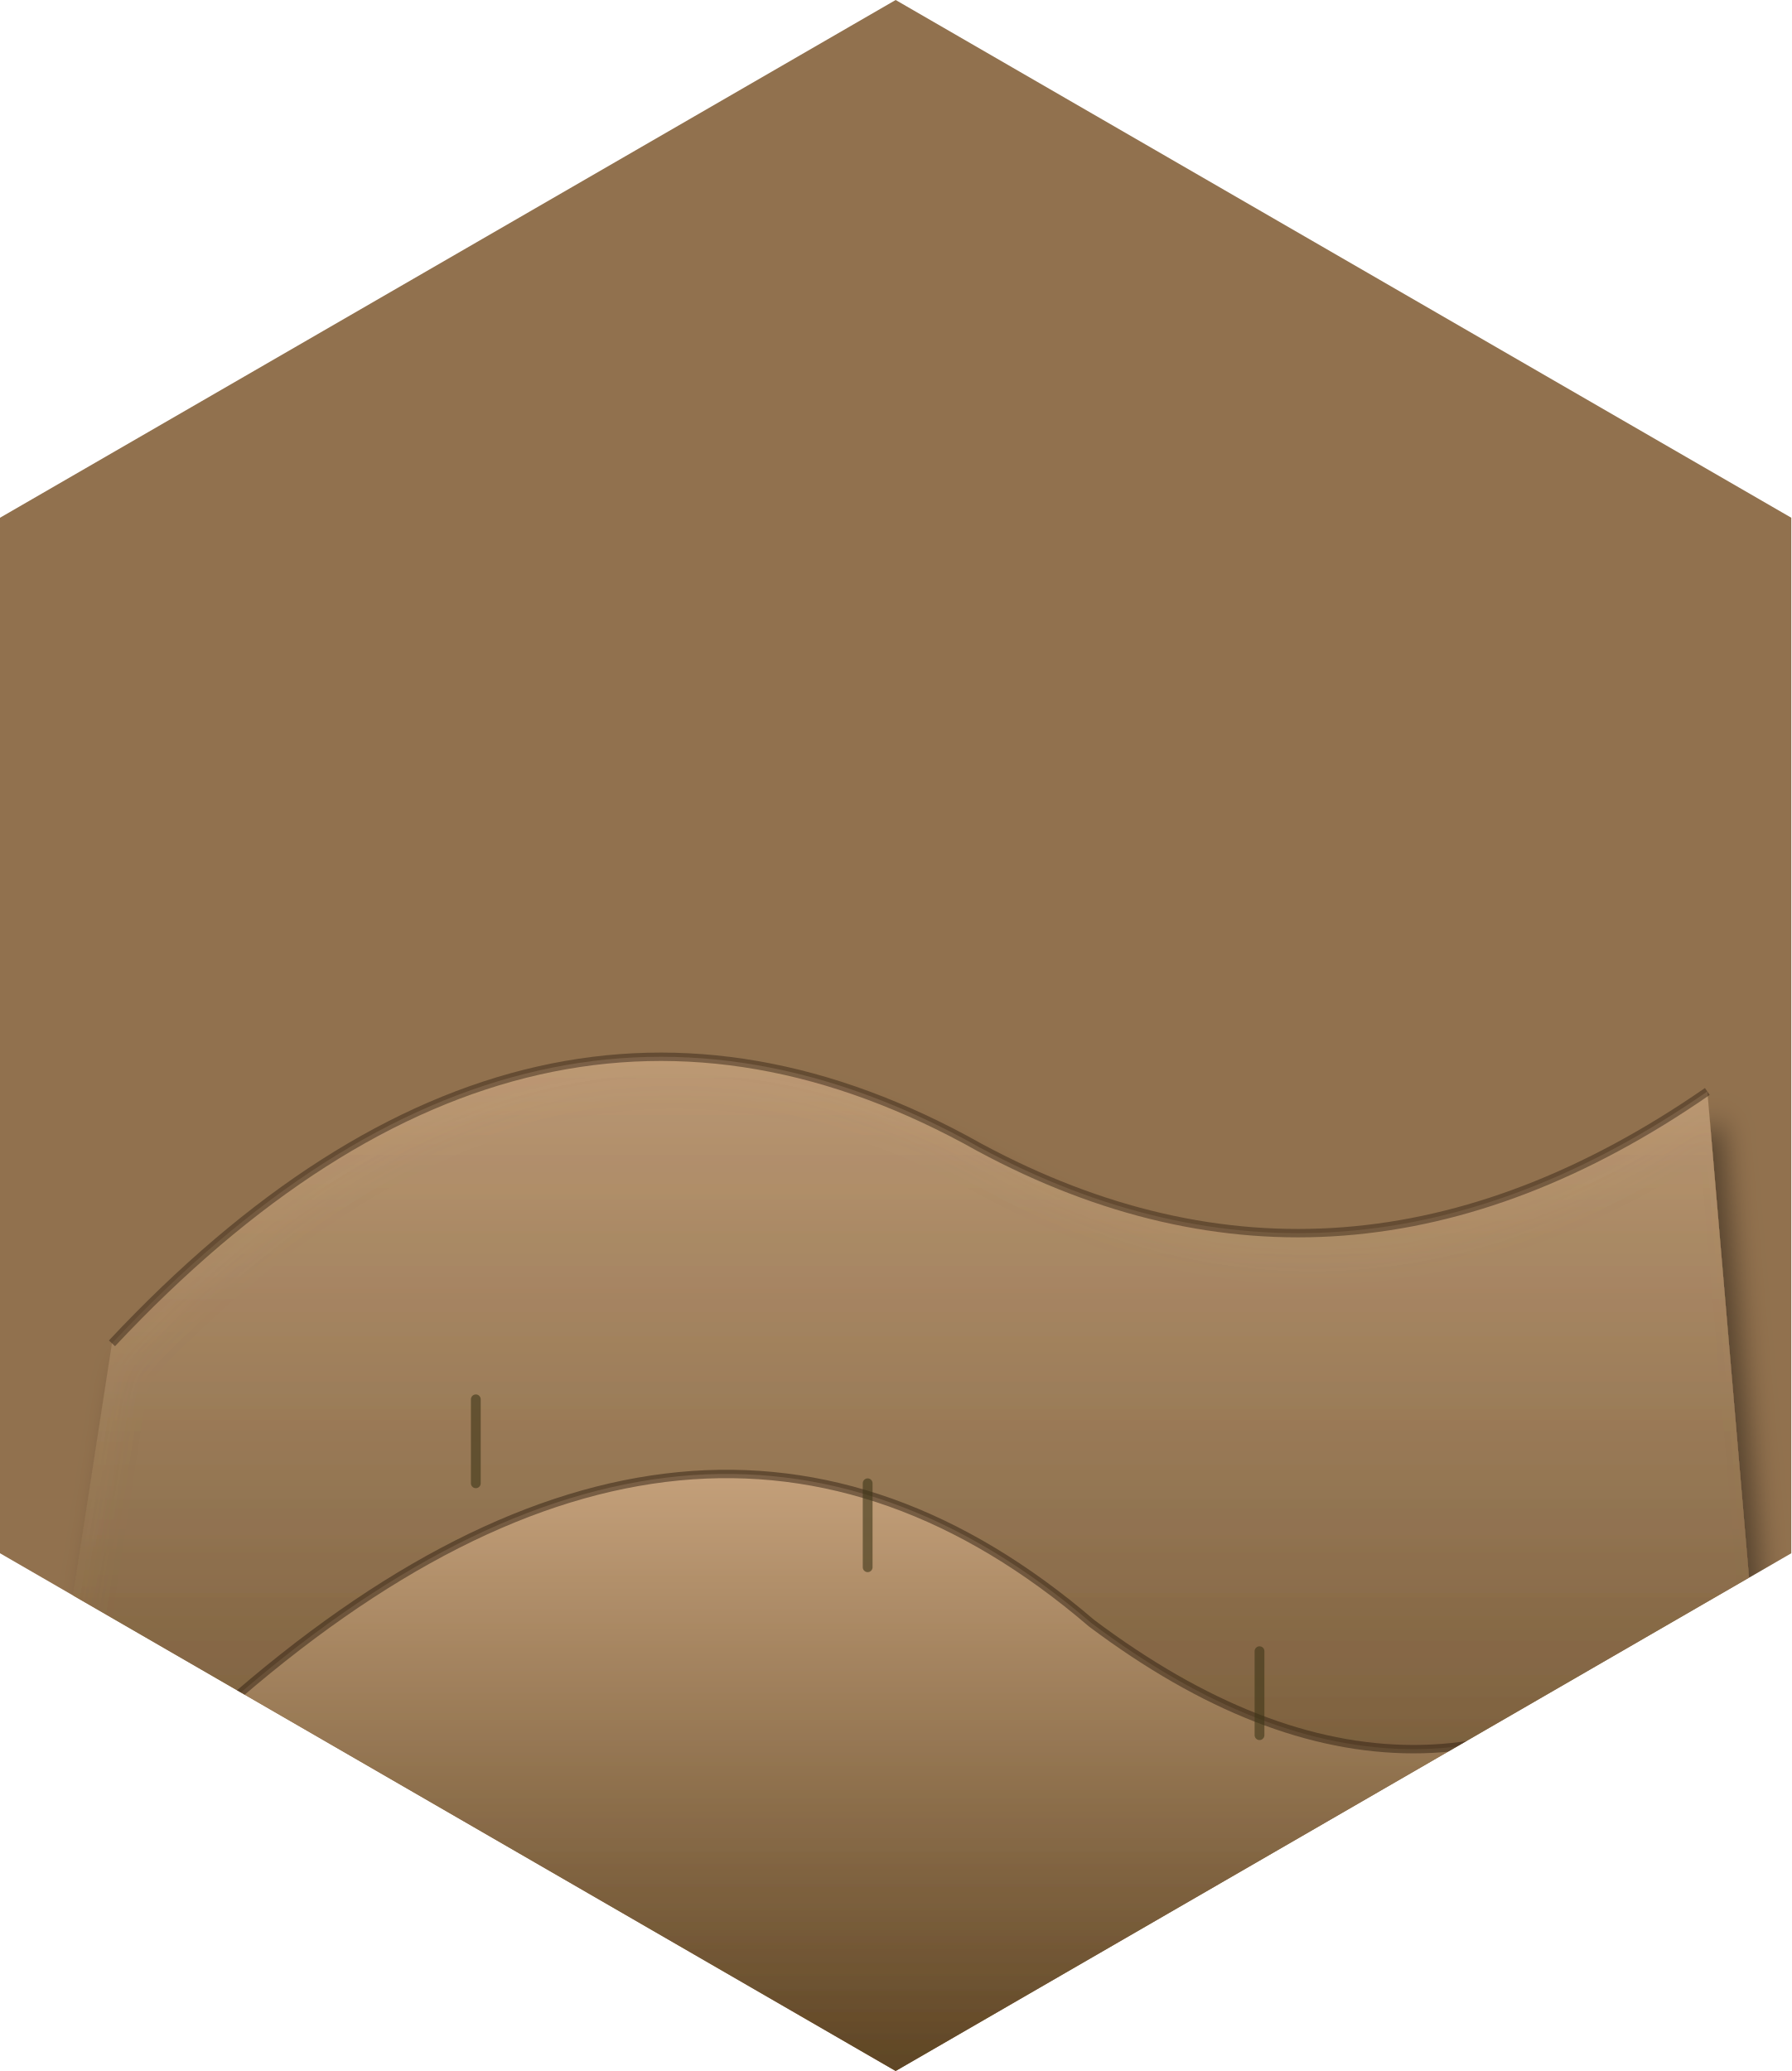
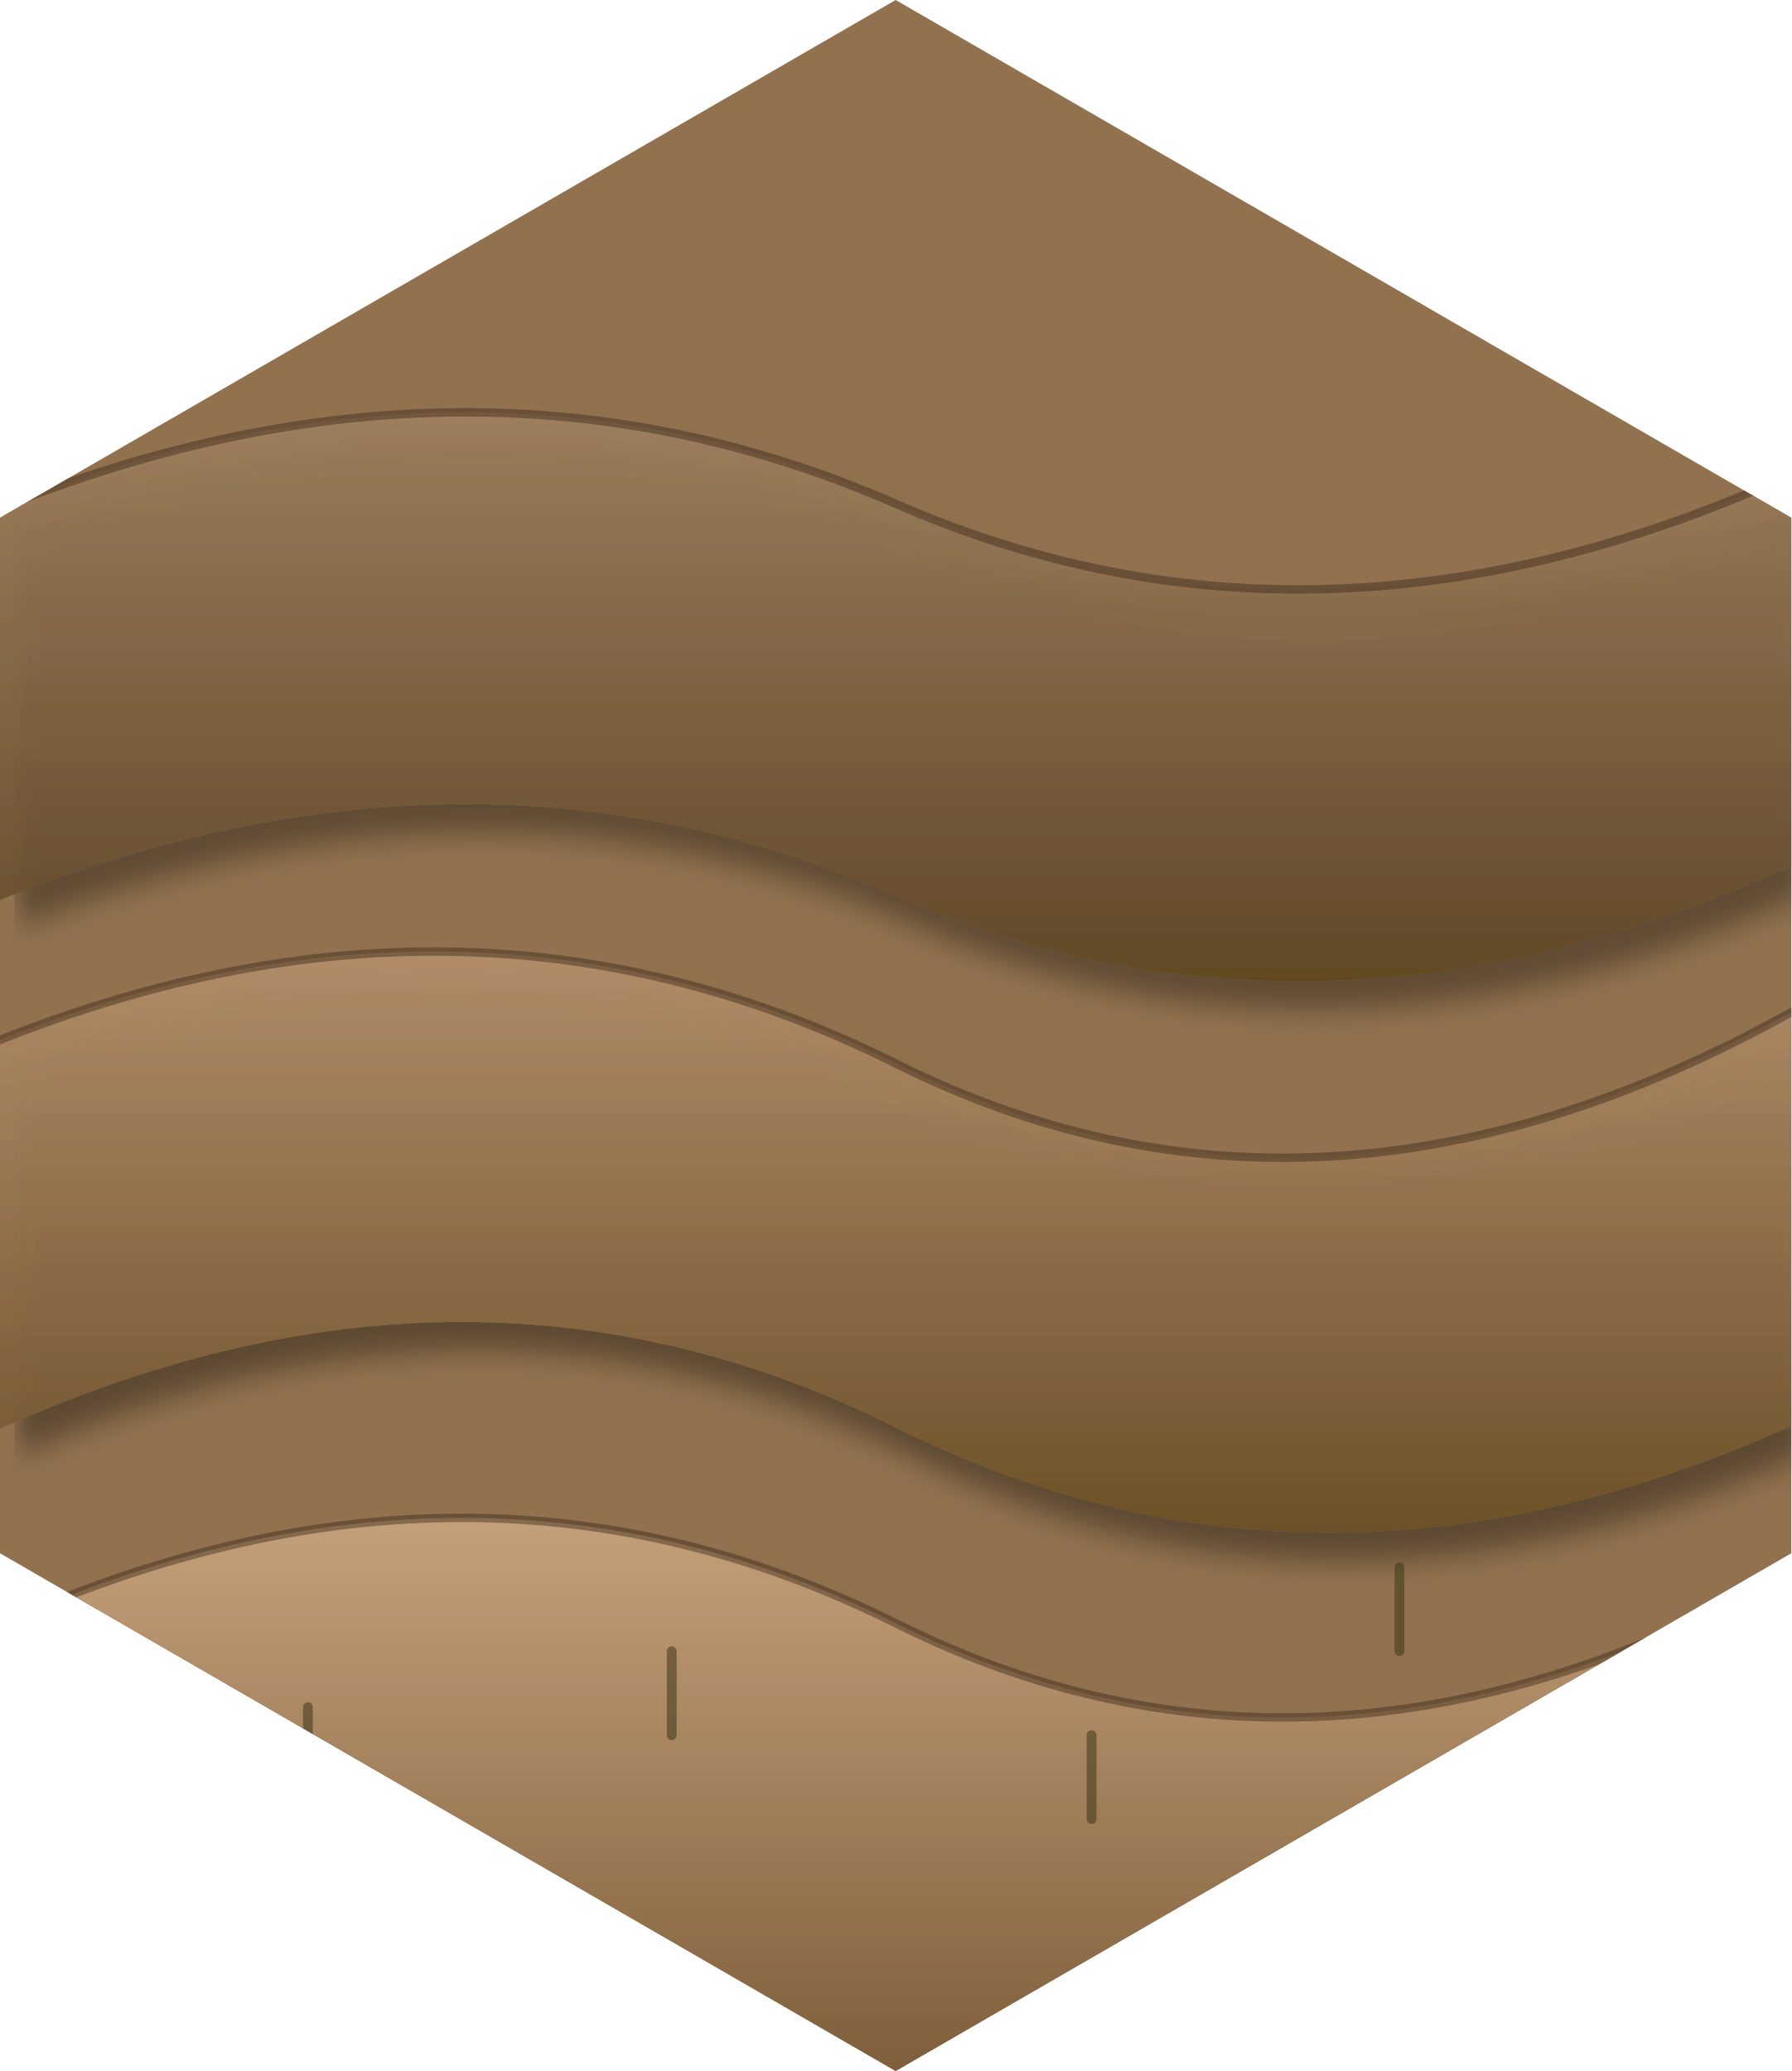
<svg xmlns="http://www.w3.org/2000/svg" viewBox="0 0 128 148" preserveAspectRatio="xMidYMid meet">
  <defs>
    <clipPath id="hex">
      <polygon points="64,0 128,37 128,111 64,148 0,111 0,37" />
    </clipPath>
-     <linearGradient id="lg-mound" x1="0" y1="0" x2="0" y2="1">
-       <stop offset="0" stop-color="#c4a07a" />
+     <linearGradient id="lg-far" x1="0" y1="0" x2="0" y2="1">
+       <stop offset="0" stop-color="#a08160" />
      <stop offset="1" stop-color="#5e4524" />
    </linearGradient>
-     <filter id="nz" x="0" y="0" width="1" height="1">
-       <feTurbulence type="fractalNoise" baseFrequency="0.8" numOctaves="2" seed="11" />
-       <feColorMatrix values="0 0 0 0 0  0 0 0 0 0  0 0 0 0 0  0 0 0 0.2 0" />
-       <feComposite in2="SourceGraphic" operator="in" />
-     </filter>
+     <linearGradient id="lg-mid" x1="0" y1="0" x2="0" y2="1">
+       <stop offset="0" stop-color="#b48f6a" />
+       <stop offset="1" stop-color="#6c5028" />
+     </linearGradient>
+     <linearGradient id="lg-near" x1="0" y1="0" x2="0" y2="1">
+       <stop offset="0" stop-color="#c4a07a" />
+       <stop offset="1" stop-color="#785834" />
+     </linearGradient>
    <filter id="ds" x="-30%" y="-30%" width="160%" height="160%">
      <feGaussianBlur in="SourceAlpha" stdDeviation="1" />
      <feOffset dx="1" dy="2" />
      <feComponentTransfer>
-         <feFuncA type="linear" slope="0.5" />
+         <feFuncA type="linear" slope="0.4" />
      </feComponentTransfer>
      <feMerge>
        <feMergeNode />
        <feMergeNode in="SourceGraphic" />
      </feMerge>
    </filter>
  </defs>
  <g clip-path="url(#hex)">
    <rect x="0" y="0" width="128" height="148" fill="#91714e" />
    <g filter="url(#ds)">
-       <path d="M 8 96 Q 38 64 70 82 Q 96 96 122 78 L 128 148 L 0 148 Z" fill="url(#lg-mound)" opacity="0.85" />
-       <path d="M 16 122 Q 50 92 78 116 Q 102 134 122 116 L 128 148 L 0 148 Z" fill="url(#lg-mound)" />
+       <path d="M -4 38 Q 32 22 64 36 Q 96 50 132 32 L 132 60 Q 96 78 64 64 Q 32 50 -4 66 Z" fill="url(#lg-far)" opacity="0.85" />
+       <path d="M -4 76 Q 32 60 64 76 Q 96 92 132 70 L 132 100 Q 96 118 64 102 Q 32 86 -4 104 Z" fill="url(#lg-mid)" opacity="0.9" />
+       <path d="M -4 118 Q 32 100 64 116 Q 96 132 132 110 L 132 152 L -4 152 Z" fill="url(#lg-near)" />
    </g>
-     <path d="M 8 96 Q 38 64 70 82 Q 96 96 122 78" fill="none" stroke="#3a2818" stroke-width="0.6" opacity="0.5" />
-     <path d="M 16 122 Q 50 92 78 116 Q 102 134 122 116" fill="none" stroke="#2f1f12" stroke-width="0.6" opacity="0.5" />
-     <g stroke="#3e3618" stroke-width="0.7" stroke-linecap="round" opacity="0.6">
-       <line x1="34" y1="106" x2="34" y2="100" />
-       <line x1="62" y1="112" x2="62" y2="106" />
-       <line x1="90" y1="124" x2="90" y2="118" />
+     <g stroke="#3a2818" stroke-width="0.6" fill="none" opacity="0.45">
+       <path d="M -4 38 Q 32 22 64 36 Q 96 50 132 32" />
+       <path d="M -4 76 Q 32 60 64 76 Q 96 92 132 70" />
+       <path d="M -4 118 Q 32 100 64 116 Q 96 132 132 110" />
+     </g>
+     <g stroke="#3e3618" stroke-width="0.7" stroke-linecap="round" opacity="0.55">
+       <line x1="22" y1="128" x2="22" y2="122" />
+       <line x1="48" y1="124" x2="48" y2="118" />
+       <line x1="78" y1="130" x2="78" y2="124" />
+       <line x1="100" y1="118" x2="100" y2="112" />
    </g>
  </g>
</svg>
